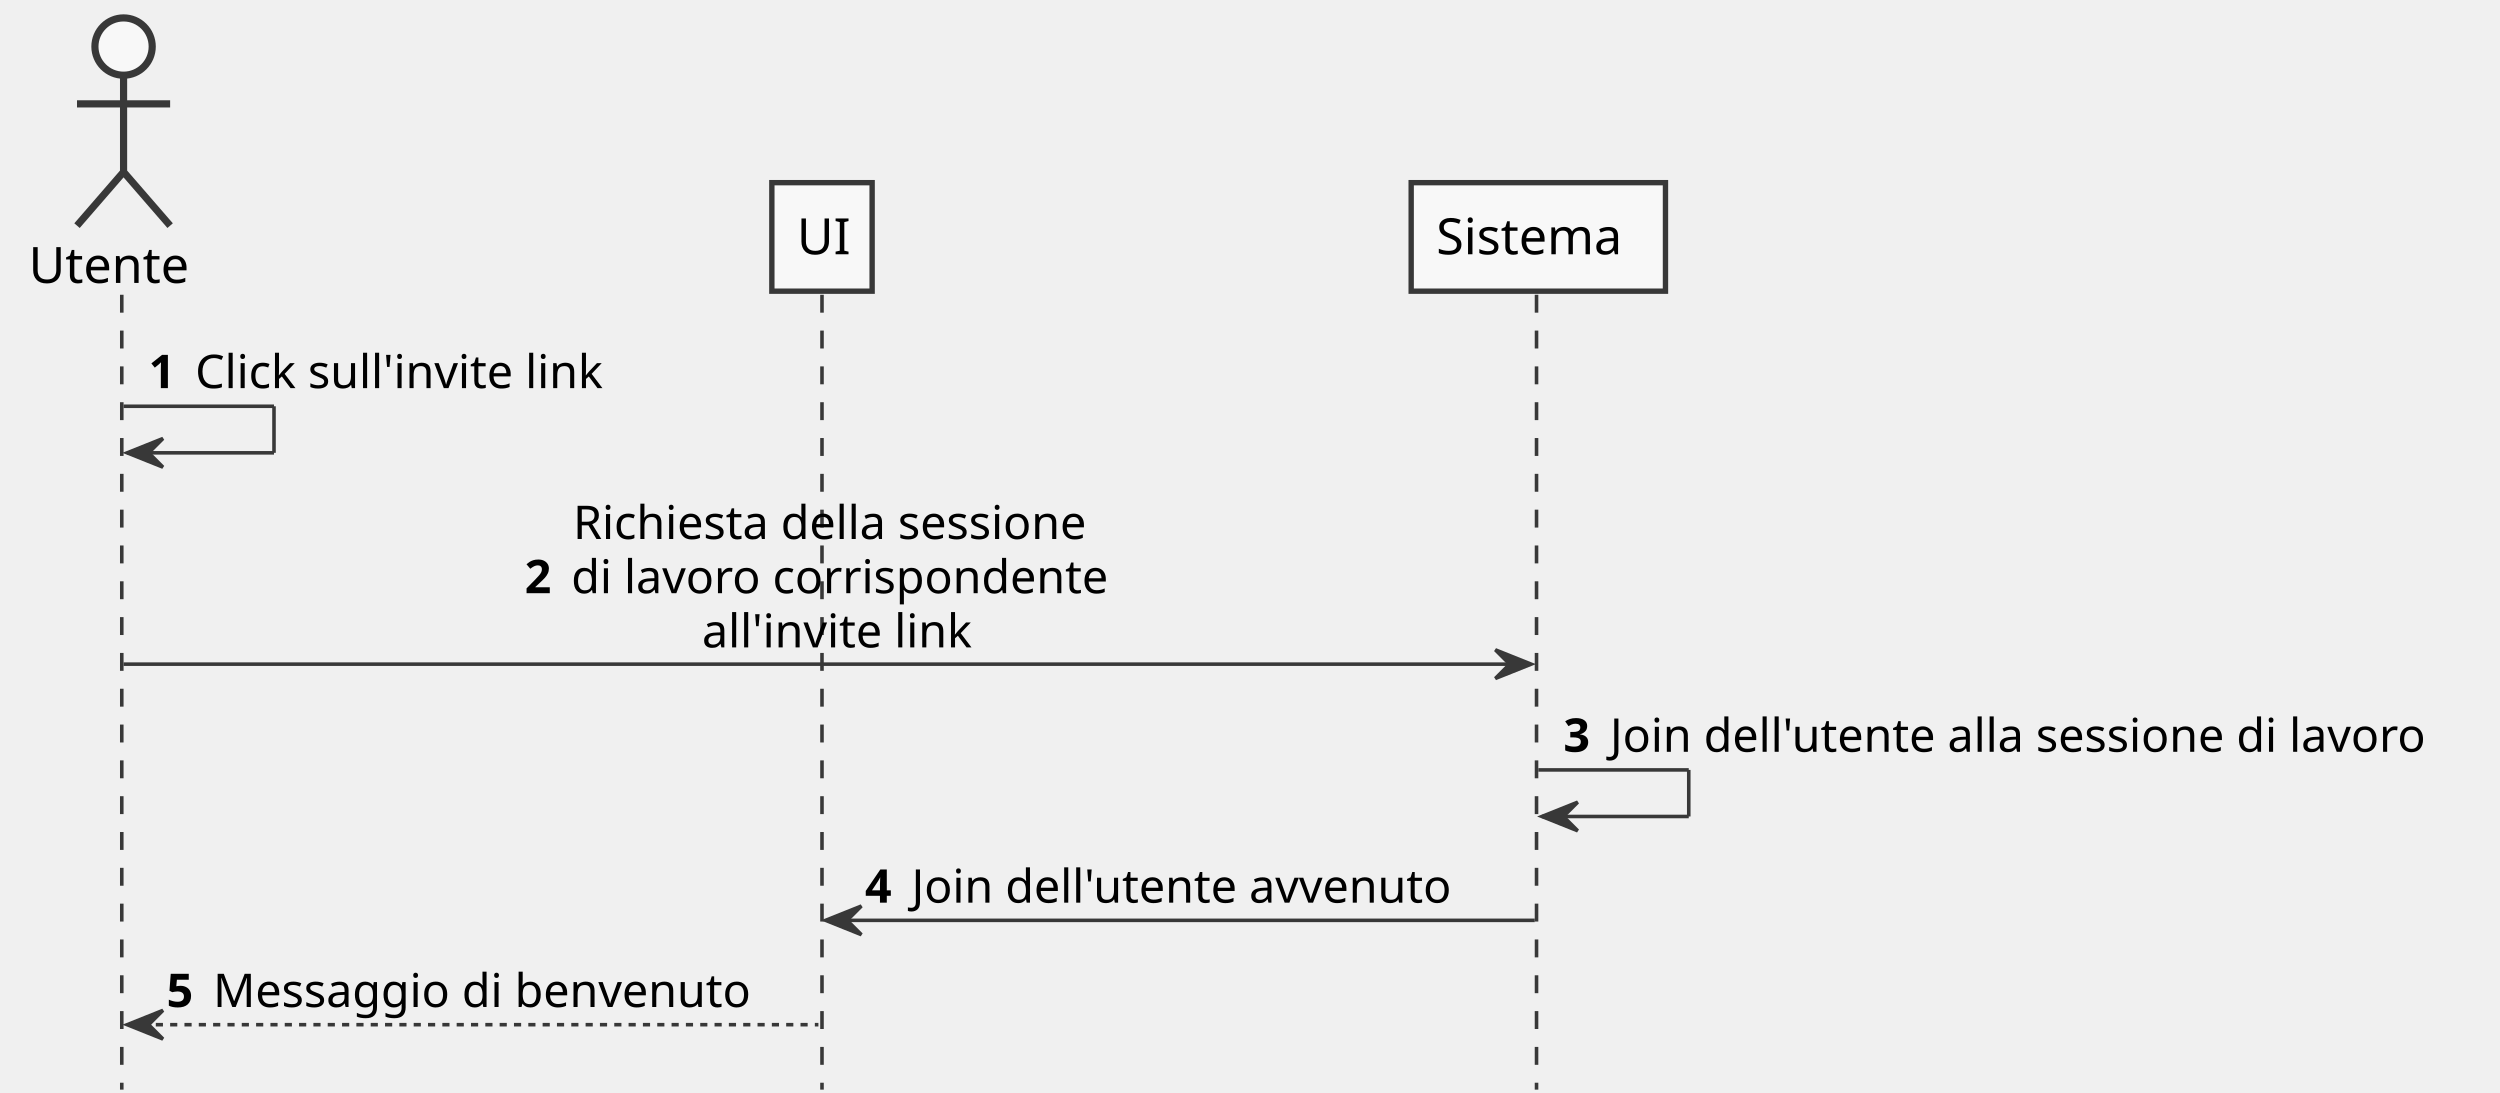
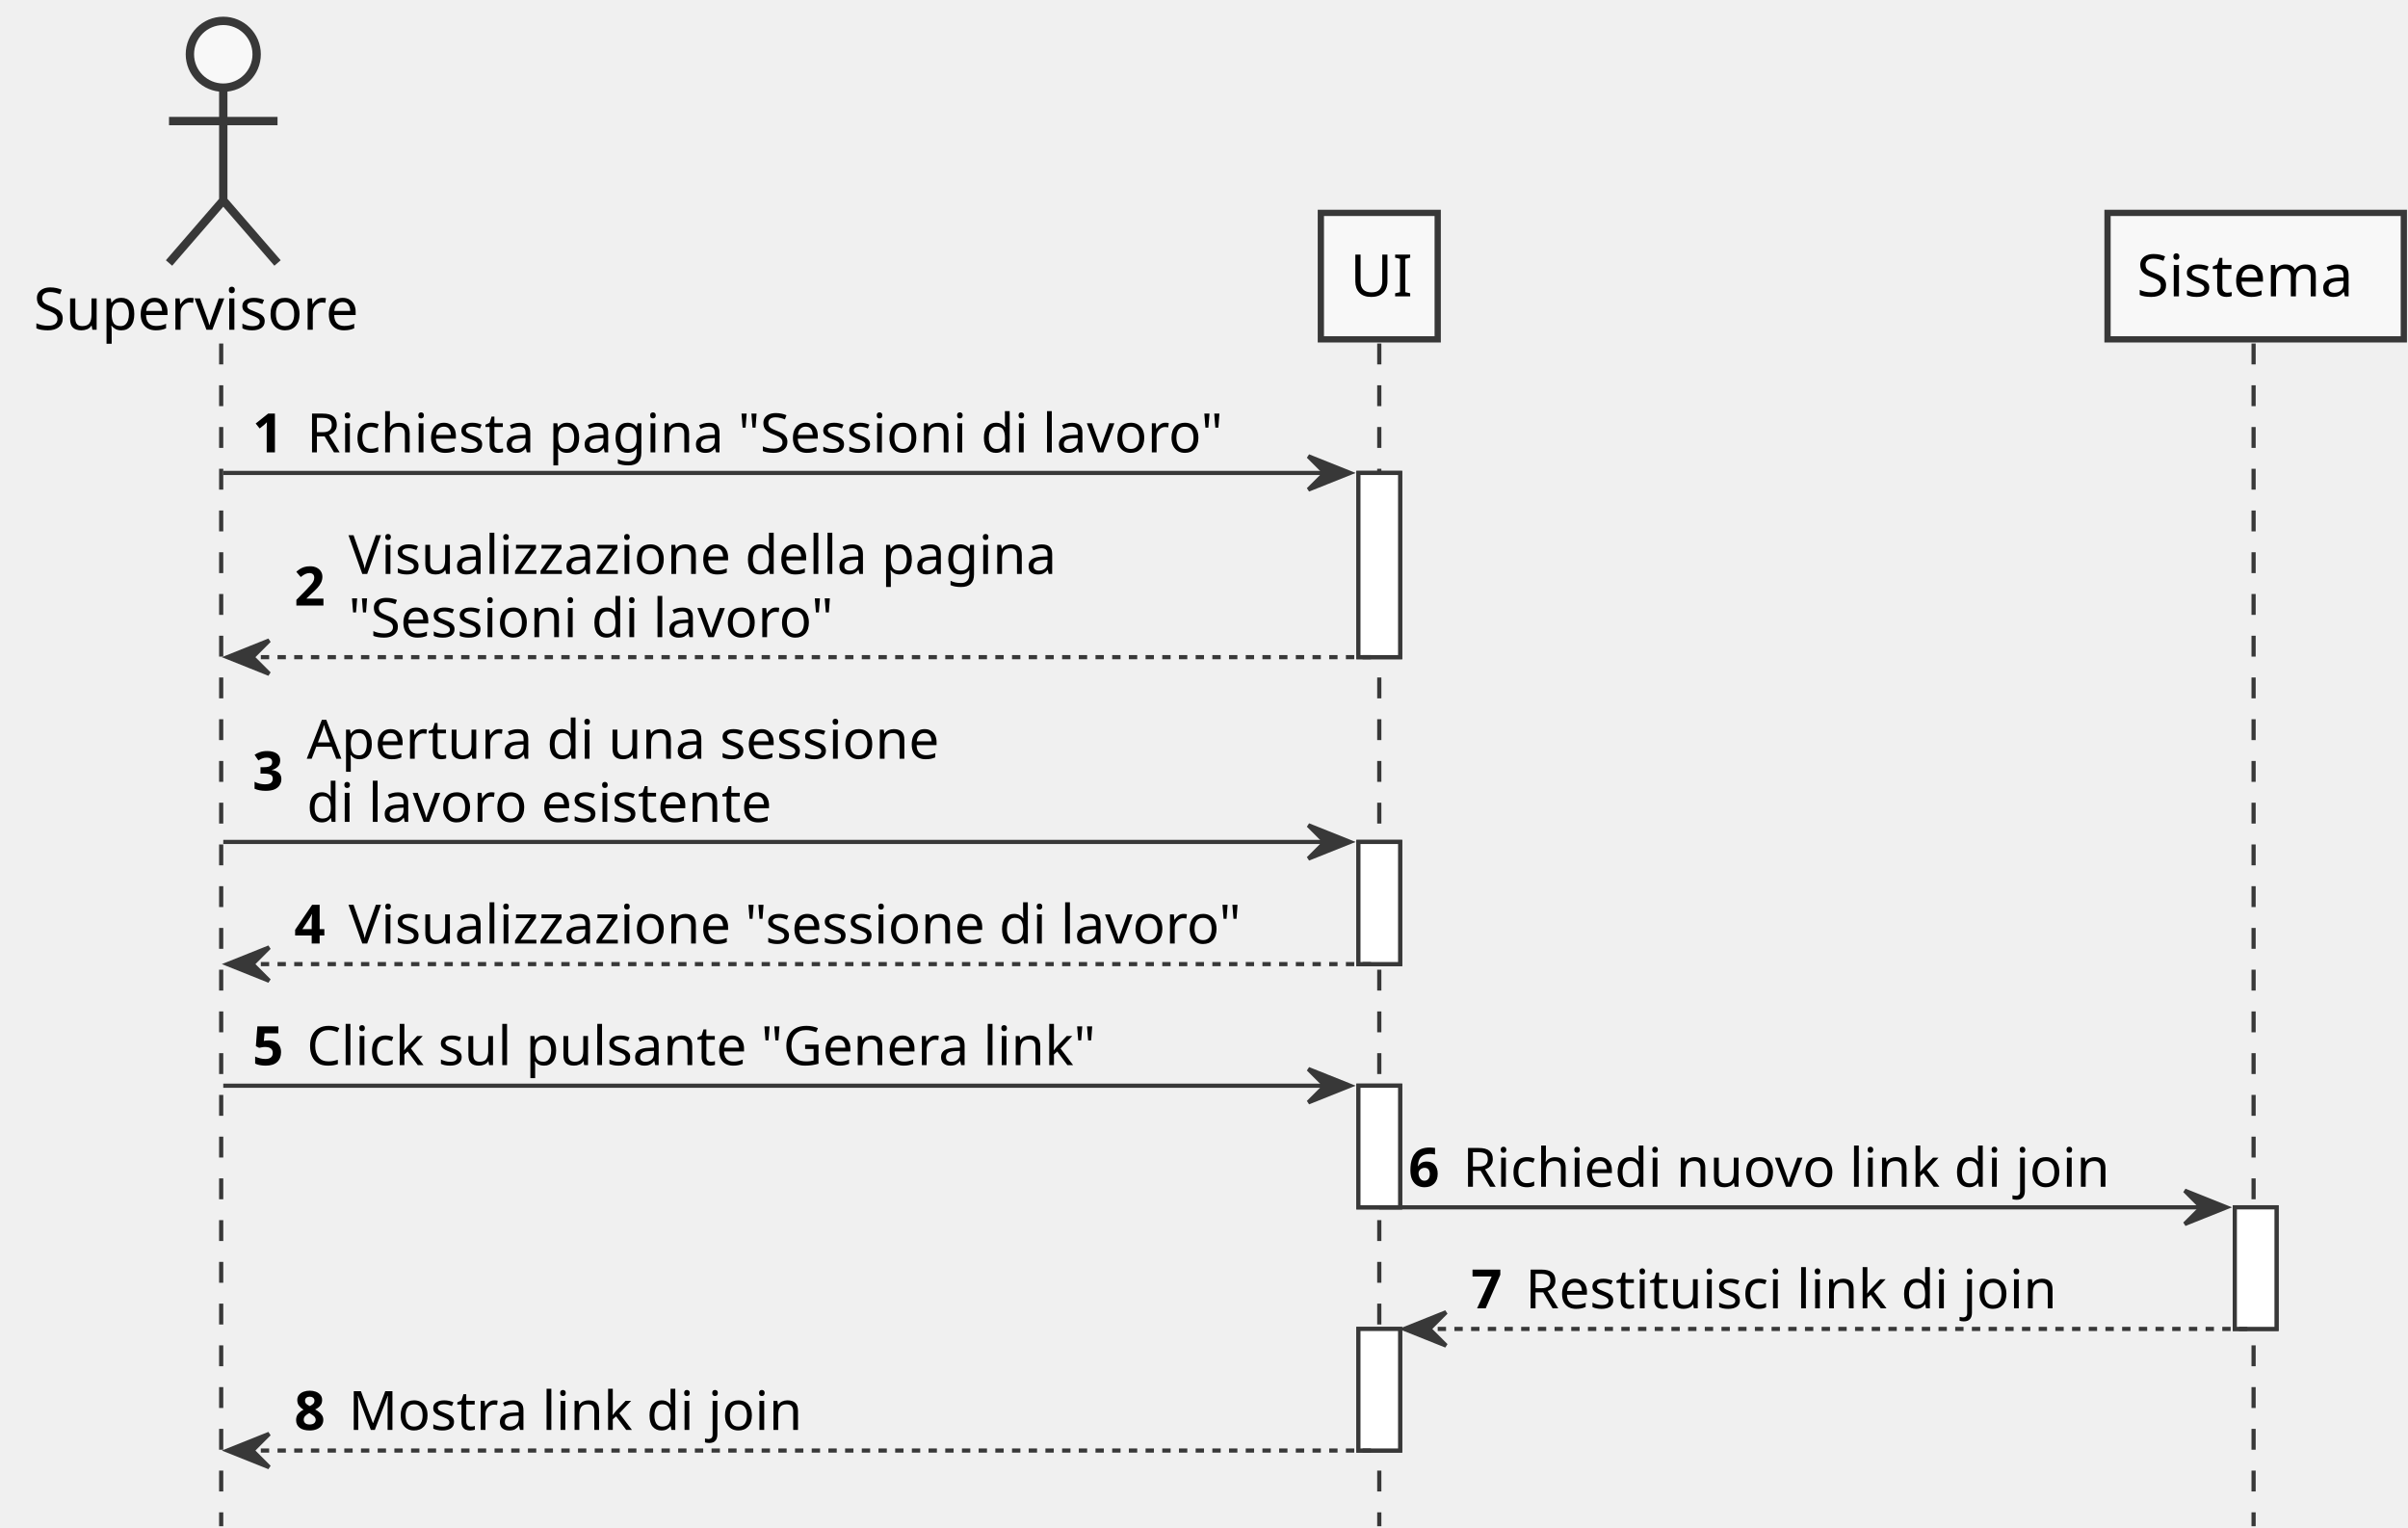
- <svg xmlns="http://www.w3.org/2000/svg" contentScriptType="application/ecmascript" contentStyleType="text/css" height="305px" preserveAspectRatio="none" style="width:698px;height:305px;" version="1.1" viewBox="0 0 698 305" width="698px" zoomAndPan="magnify">
+ <svg xmlns="http://www.w3.org/2000/svg" contentScriptType="application/ecmascript" contentStyleType="text/css" height="366px" preserveAspectRatio="none" style="width:577px;height:366px;" version="1.1" viewBox="0 0 577 366" width="577px" zoomAndPan="magnify">
  <defs />
  <g>
-     <line style="stroke: #383838; stroke-width: 1.0; stroke-dasharray: 5.0,5.0;" x1="34" x2="34" y1="82.297" y2="304.227" />
-     <line style="stroke: #383838; stroke-width: 1.0; stroke-dasharray: 5.0,5.0;" x1="229.5" x2="229.5" y1="82.297" y2="304.227" />
-     <line style="stroke: #383838; stroke-width: 1.0; stroke-dasharray: 5.0,5.0;" x1="429" x2="429" y1="82.297" y2="304.227" />
-     <text fill="#000000" font-family="sans-serif" font-size="14" lengthAdjust="spacingAndGlyphs" textLength="47" x="8" y="78.995">Utente</text>
-     <ellipse cx="34.5" cy="13" fill="#F8F8F8" rx="8" ry="8" style="stroke: #383838; stroke-width: 2.0;" />
-     <path d="M34.5,21 L34.5,48 M21.5,29 L47.5,29 M34.5,48 L21.5,63 M34.5,48 L47.5,63 " fill="#F8F8F8" style="stroke: #383838; stroke-width: 2.0;" />
-     <rect fill="#F8F8F8" height="30.297" style="stroke: #383838; stroke-width: 1.5;" width="28" x="215.5" y="51" />
-     <text fill="#000000" font-family="sans-serif" font-size="14" lengthAdjust="spacingAndGlyphs" textLength="14" x="222.5" y="70.995">UI</text>
-     <rect fill="#F8F8F8" height="30.297" style="stroke: #383838; stroke-width: 1.5;" width="71" x="394" y="51" />
-     <text fill="#000000" font-family="sans-serif" font-size="14" lengthAdjust="spacingAndGlyphs" textLength="57" x="401" y="70.995">Sistema</text>
-     <line style="stroke: #383838; stroke-width: 1.0;" x1="34.5" x2="76.5" y1="113.43" y2="113.43" />
-     <line style="stroke: #383838; stroke-width: 1.0;" x1="76.5" x2="76.5" y1="113.43" y2="126.43" />
-     <line style="stroke: #383838; stroke-width: 1.0;" x1="35.5" x2="76.5" y1="126.43" y2="126.43" />
-     <polygon fill="#383838" points="45.5,122.43,35.5,126.43,45.5,130.43,41.5,126.43" style="stroke: #383838; stroke-width: 1.0;" />
-     <text fill="#000000" font-family="sans-serif" font-size="13" font-weight="bold" lengthAdjust="spacingAndGlyphs" textLength="9" x="41.5" y="108.364">1</text>
-     <text fill="#000000" font-family="sans-serif" font-size="13" lengthAdjust="spacingAndGlyphs" textLength="128" x="54.5" y="108.364">Click sull'invite link</text>
-     <polygon fill="#383838" points="417.5,181.43,427.5,185.43,417.5,189.43,421.5,185.43" style="stroke: #383838; stroke-width: 1.0;" />
-     <line style="stroke: #383838; stroke-width: 1.0;" x1="34.5" x2="423.5" y1="185.43" y2="185.43" />
-     <text fill="#000000" font-family="sans-serif" font-size="13" font-weight="bold" lengthAdjust="spacingAndGlyphs" textLength="9" x="146.5" y="165.629">2</text>
-     <text fill="#000000" font-family="sans-serif" font-size="13" lengthAdjust="spacingAndGlyphs" textLength="157" x="160" y="150.497">Richiesta della sessione</text>
-     <text fill="#000000" font-family="sans-serif" font-size="13" lengthAdjust="spacingAndGlyphs" textLength="158" x="159.5" y="165.629">di lavoro corrispondente</text>
-     <text fill="#000000" font-family="sans-serif" font-size="13" lengthAdjust="spacingAndGlyphs" textLength="85" x="196" y="180.762">all'invite link</text>
-     <line style="stroke: #383838; stroke-width: 1.0;" x1="429.5" x2="471.5" y1="214.961" y2="214.961" />
-     <line style="stroke: #383838; stroke-width: 1.0;" x1="471.5" x2="471.5" y1="214.961" y2="227.961" />
-     <line style="stroke: #383838; stroke-width: 1.0;" x1="430.5" x2="471.5" y1="227.961" y2="227.961" />
-     <polygon fill="#383838" points="440.5,223.961,430.5,227.961,440.5,231.961,436.5,227.961" style="stroke: #383838; stroke-width: 1.0;" />
-     <text fill="#000000" font-family="sans-serif" font-size="13" font-weight="bold" lengthAdjust="spacingAndGlyphs" textLength="9" x="436.5" y="209.895">3</text>
-     <text fill="#000000" font-family="sans-serif" font-size="13" lengthAdjust="spacingAndGlyphs" textLength="248" x="449.5" y="209.895">Join dell'utente alla sessione di lavoro</text>
-     <polygon fill="#383838" points="240.5,252.961,230.5,256.961,240.5,260.961,236.5,256.961" style="stroke: #383838; stroke-width: 1.0;" />
-     <line style="stroke: #383838; stroke-width: 1.0;" x1="234.5" x2="428.5" y1="256.961" y2="256.961" />
-     <text fill="#000000" font-family="sans-serif" font-size="13" font-weight="bold" lengthAdjust="spacingAndGlyphs" textLength="9" x="241.5" y="252.028">4</text>
-     <text fill="#000000" font-family="sans-serif" font-size="13" lengthAdjust="spacingAndGlyphs" textLength="163" x="254.5" y="252.028">Join dell'utente avvenuto</text>
-     <polygon fill="#383838" points="45.5,282.094,35.5,286.094,45.5,290.094,41.5,286.094" style="stroke: #383838; stroke-width: 1.0;" />
-     <line style="stroke: #383838; stroke-width: 1.0; stroke-dasharray: 2.0,2.0;" x1="39.5" x2="228.5" y1="286.094" y2="286.094" />
-     <text fill="#000000" font-family="sans-serif" font-size="13" font-weight="bold" lengthAdjust="spacingAndGlyphs" textLength="9" x="46.5" y="281.161">5</text>
-     <text fill="#000000" font-family="sans-serif" font-size="13" lengthAdjust="spacingAndGlyphs" textLength="158" x="59.5" y="281.161">Messaggio di benvenuto</text>
+     <rect fill="#FFFFFF" height="44.133" style="stroke: #383838; stroke-width: 1.0;" width="10" x="325.5" y="113.297" />
+     <rect fill="#FFFFFF" height="29.266" style="stroke: #383838; stroke-width: 1.0;" width="10" x="325.5" y="201.695" />
+     <rect fill="#FFFFFF" height="29.133" style="stroke: #383838; stroke-width: 1.0;" width="10" x="325.5" y="260.094" />
+     <rect fill="#FFFFFF" height="29.133" style="stroke: #383838; stroke-width: 1.0;" width="10" x="325.5" y="318.359" />
+     <rect fill="#FFFFFF" height="29.133" style="stroke: #383838; stroke-width: 1.0;" width="10" x="535.5" y="289.227" />
+     <line style="stroke: #383838; stroke-width: 1.0; stroke-dasharray: 5.0,5.0;" x1="53" x2="53" y1="82.297" y2="365.625" />
+     <line style="stroke: #383838; stroke-width: 1.0; stroke-dasharray: 5.0,5.0;" x1="330.5" x2="330.5" y1="82.297" y2="365.625" />
+     <line style="stroke: #383838; stroke-width: 1.0; stroke-dasharray: 5.0,5.0;" x1="540" x2="540" y1="82.297" y2="365.625" />
+     <text fill="#000000" font-family="sans-serif" font-size="14" lengthAdjust="spacingAndGlyphs" textLength="85" x="8" y="78.995">Supervisore</text>
+     <ellipse cx="53.5" cy="13" fill="#F8F8F8" rx="8" ry="8" style="stroke: #383838; stroke-width: 2.0;" />
+     <path d="M53.5,21 L53.5,48 M40.5,29 L66.5,29 M53.5,48 L40.5,63 M53.5,48 L66.5,63 " fill="#F8F8F8" style="stroke: #383838; stroke-width: 2.0;" />
+     <rect fill="#F8F8F8" height="30.297" style="stroke: #383838; stroke-width: 1.5;" width="28" x="316.5" y="51" />
+     <text fill="#000000" font-family="sans-serif" font-size="14" lengthAdjust="spacingAndGlyphs" textLength="14" x="323.5" y="70.995">UI</text>
+     <rect fill="#F8F8F8" height="30.297" style="stroke: #383838; stroke-width: 1.5;" width="71" x="505" y="51" />
+     <text fill="#000000" font-family="sans-serif" font-size="14" lengthAdjust="spacingAndGlyphs" textLength="57" x="512" y="70.995">Sistema</text>
+     <rect fill="#FFFFFF" height="44.133" style="stroke: #383838; stroke-width: 1.0;" width="10" x="325.5" y="113.297" />
+     <rect fill="#FFFFFF" height="29.266" style="stroke: #383838; stroke-width: 1.0;" width="10" x="325.5" y="201.695" />
+     <rect fill="#FFFFFF" height="29.133" style="stroke: #383838; stroke-width: 1.0;" width="10" x="325.5" y="260.094" />
+     <rect fill="#FFFFFF" height="29.133" style="stroke: #383838; stroke-width: 1.0;" width="10" x="325.5" y="318.359" />
+     <rect fill="#FFFFFF" height="29.133" style="stroke: #383838; stroke-width: 1.0;" width="10" x="535.5" y="289.227" />
+     <polygon fill="#383838" points="313.5,109.297,323.5,113.297,313.5,117.297,317.5,113.297" style="stroke: #383838; stroke-width: 1.0;" />
+     <line style="stroke: #383838; stroke-width: 1.0;" x1="53.5" x2="319.5" y1="113.297" y2="113.297" />
+     <text fill="#000000" font-family="sans-serif" font-size="13" font-weight="bold" lengthAdjust="spacingAndGlyphs" textLength="9" x="60.5" y="108.364">1</text>
+     <text fill="#000000" font-family="sans-serif" font-size="13" lengthAdjust="spacingAndGlyphs" textLength="239" x="73.5" y="108.364">Richiesta pagina "Sessioni di lavoro"</text>
+     <polygon fill="#383838" points="64.5,153.43,54.5,157.43,64.5,161.43,60.5,157.43" style="stroke: #383838; stroke-width: 1.0;" />
+     <line style="stroke: #383838; stroke-width: 1.0; stroke-dasharray: 2.0,2.0;" x1="58.5" x2="329.5" y1="157.43" y2="157.43" />
+     <text fill="#000000" font-family="sans-serif" font-size="13" font-weight="bold" lengthAdjust="spacingAndGlyphs" textLength="9" x="70.5" y="145.063">2</text>
+     <text fill="#000000" font-family="sans-serif" font-size="13" lengthAdjust="spacingAndGlyphs" textLength="185" x="83.5" y="137.497">Visualizzazione della pagina</text>
+     <text fill="#000000" font-family="sans-serif" font-size="13" lengthAdjust="spacingAndGlyphs" textLength="127" x="83.5" y="152.629">"Sessioni di lavoro"</text>
+     <polygon fill="#383838" points="313.5,197.695,323.5,201.695,313.5,205.695,317.5,201.695" style="stroke: #383838; stroke-width: 1.0;" />
+     <line style="stroke: #383838; stroke-width: 1.0;" x1="53.5" x2="319.5" y1="201.695" y2="201.695" />
+     <text fill="#000000" font-family="sans-serif" font-size="13" font-weight="bold" lengthAdjust="spacingAndGlyphs" textLength="9" x="60.5" y="189.329">3</text>
+     <text fill="#000000" font-family="sans-serif" font-size="13" lengthAdjust="spacingAndGlyphs" textLength="161" x="73.5" y="181.762">Apertura di una sessione</text>
+     <text fill="#000000" font-family="sans-serif" font-size="13" lengthAdjust="spacingAndGlyphs" textLength="121" x="73.5" y="196.895">di lavoro esistente</text>
+     <polygon fill="#383838" points="64.5,226.961,54.5,230.961,64.5,234.961,60.5,230.961" style="stroke: #383838; stroke-width: 1.0;" />
+     <line style="stroke: #383838; stroke-width: 1.0; stroke-dasharray: 2.0,2.0;" x1="58.5" x2="329.5" y1="230.961" y2="230.961" />
+     <text fill="#000000" font-family="sans-serif" font-size="13" font-weight="bold" lengthAdjust="spacingAndGlyphs" textLength="9" x="70.5" y="226.028">4</text>
+     <text fill="#000000" font-family="sans-serif" font-size="13" lengthAdjust="spacingAndGlyphs" textLength="235" x="83.5" y="226.028">Visualizzazione "sessione di lavoro"</text>
+     <polygon fill="#383838" points="313.5,256.094,323.5,260.094,313.5,264.094,317.5,260.094" style="stroke: #383838; stroke-width: 1.0;" />
+     <line style="stroke: #383838; stroke-width: 1.0;" x1="53.5" x2="319.5" y1="260.094" y2="260.094" />
+     <text fill="#000000" font-family="sans-serif" font-size="13" font-weight="bold" lengthAdjust="spacingAndGlyphs" textLength="9" x="60.5" y="255.161">5</text>
+     <text fill="#000000" font-family="sans-serif" font-size="13" lengthAdjust="spacingAndGlyphs" textLength="206" x="73.5" y="255.161">Click sul pulsante "Genera link"</text>
+     <polygon fill="#383838" points="523.5,285.227,533.5,289.227,523.5,293.227,527.5,289.227" style="stroke: #383838; stroke-width: 1.0;" />
+     <line style="stroke: #383838; stroke-width: 1.0;" x1="330.5" x2="529.5" y1="289.227" y2="289.227" />
+     <text fill="#000000" font-family="sans-serif" font-size="13" font-weight="bold" lengthAdjust="spacingAndGlyphs" textLength="9" x="337.5" y="284.293">6</text>
+     <text fill="#000000" font-family="sans-serif" font-size="13" lengthAdjust="spacingAndGlyphs" textLength="168" x="350.5" y="284.293">Richiedi nuovo link di join</text>
+     <polygon fill="#383838" points="346.5,314.359,336.5,318.359,346.5,322.359,342.5,318.359" style="stroke: #383838; stroke-width: 1.0;" />
+     <line style="stroke: #383838; stroke-width: 1.0; stroke-dasharray: 2.0,2.0;" x1="340.5" x2="539.5" y1="318.359" y2="318.359" />
+     <text fill="#000000" font-family="sans-serif" font-size="13" font-weight="bold" lengthAdjust="spacingAndGlyphs" textLength="9" x="352.5" y="313.426">7</text>
+     <text fill="#000000" font-family="sans-serif" font-size="13" lengthAdjust="spacingAndGlyphs" textLength="140" x="365.5" y="313.426">Restituisci link di join</text>
+     <polygon fill="#383838" points="64.5,343.492,54.5,347.492,64.5,351.492,60.5,347.492" style="stroke: #383838; stroke-width: 1.0;" />
+     <line style="stroke: #383838; stroke-width: 1.0; stroke-dasharray: 2.0,2.0;" x1="58.5" x2="329.5" y1="347.492" y2="347.492" />
+     <text fill="#000000" font-family="sans-serif" font-size="13" font-weight="bold" lengthAdjust="spacingAndGlyphs" textLength="9" x="70.5" y="342.559">8</text>
+     <text fill="#000000" font-family="sans-serif" font-size="13" lengthAdjust="spacingAndGlyphs" textLength="116" x="83.5" y="342.559">Mostra link di join</text>
  </g>
</svg>
